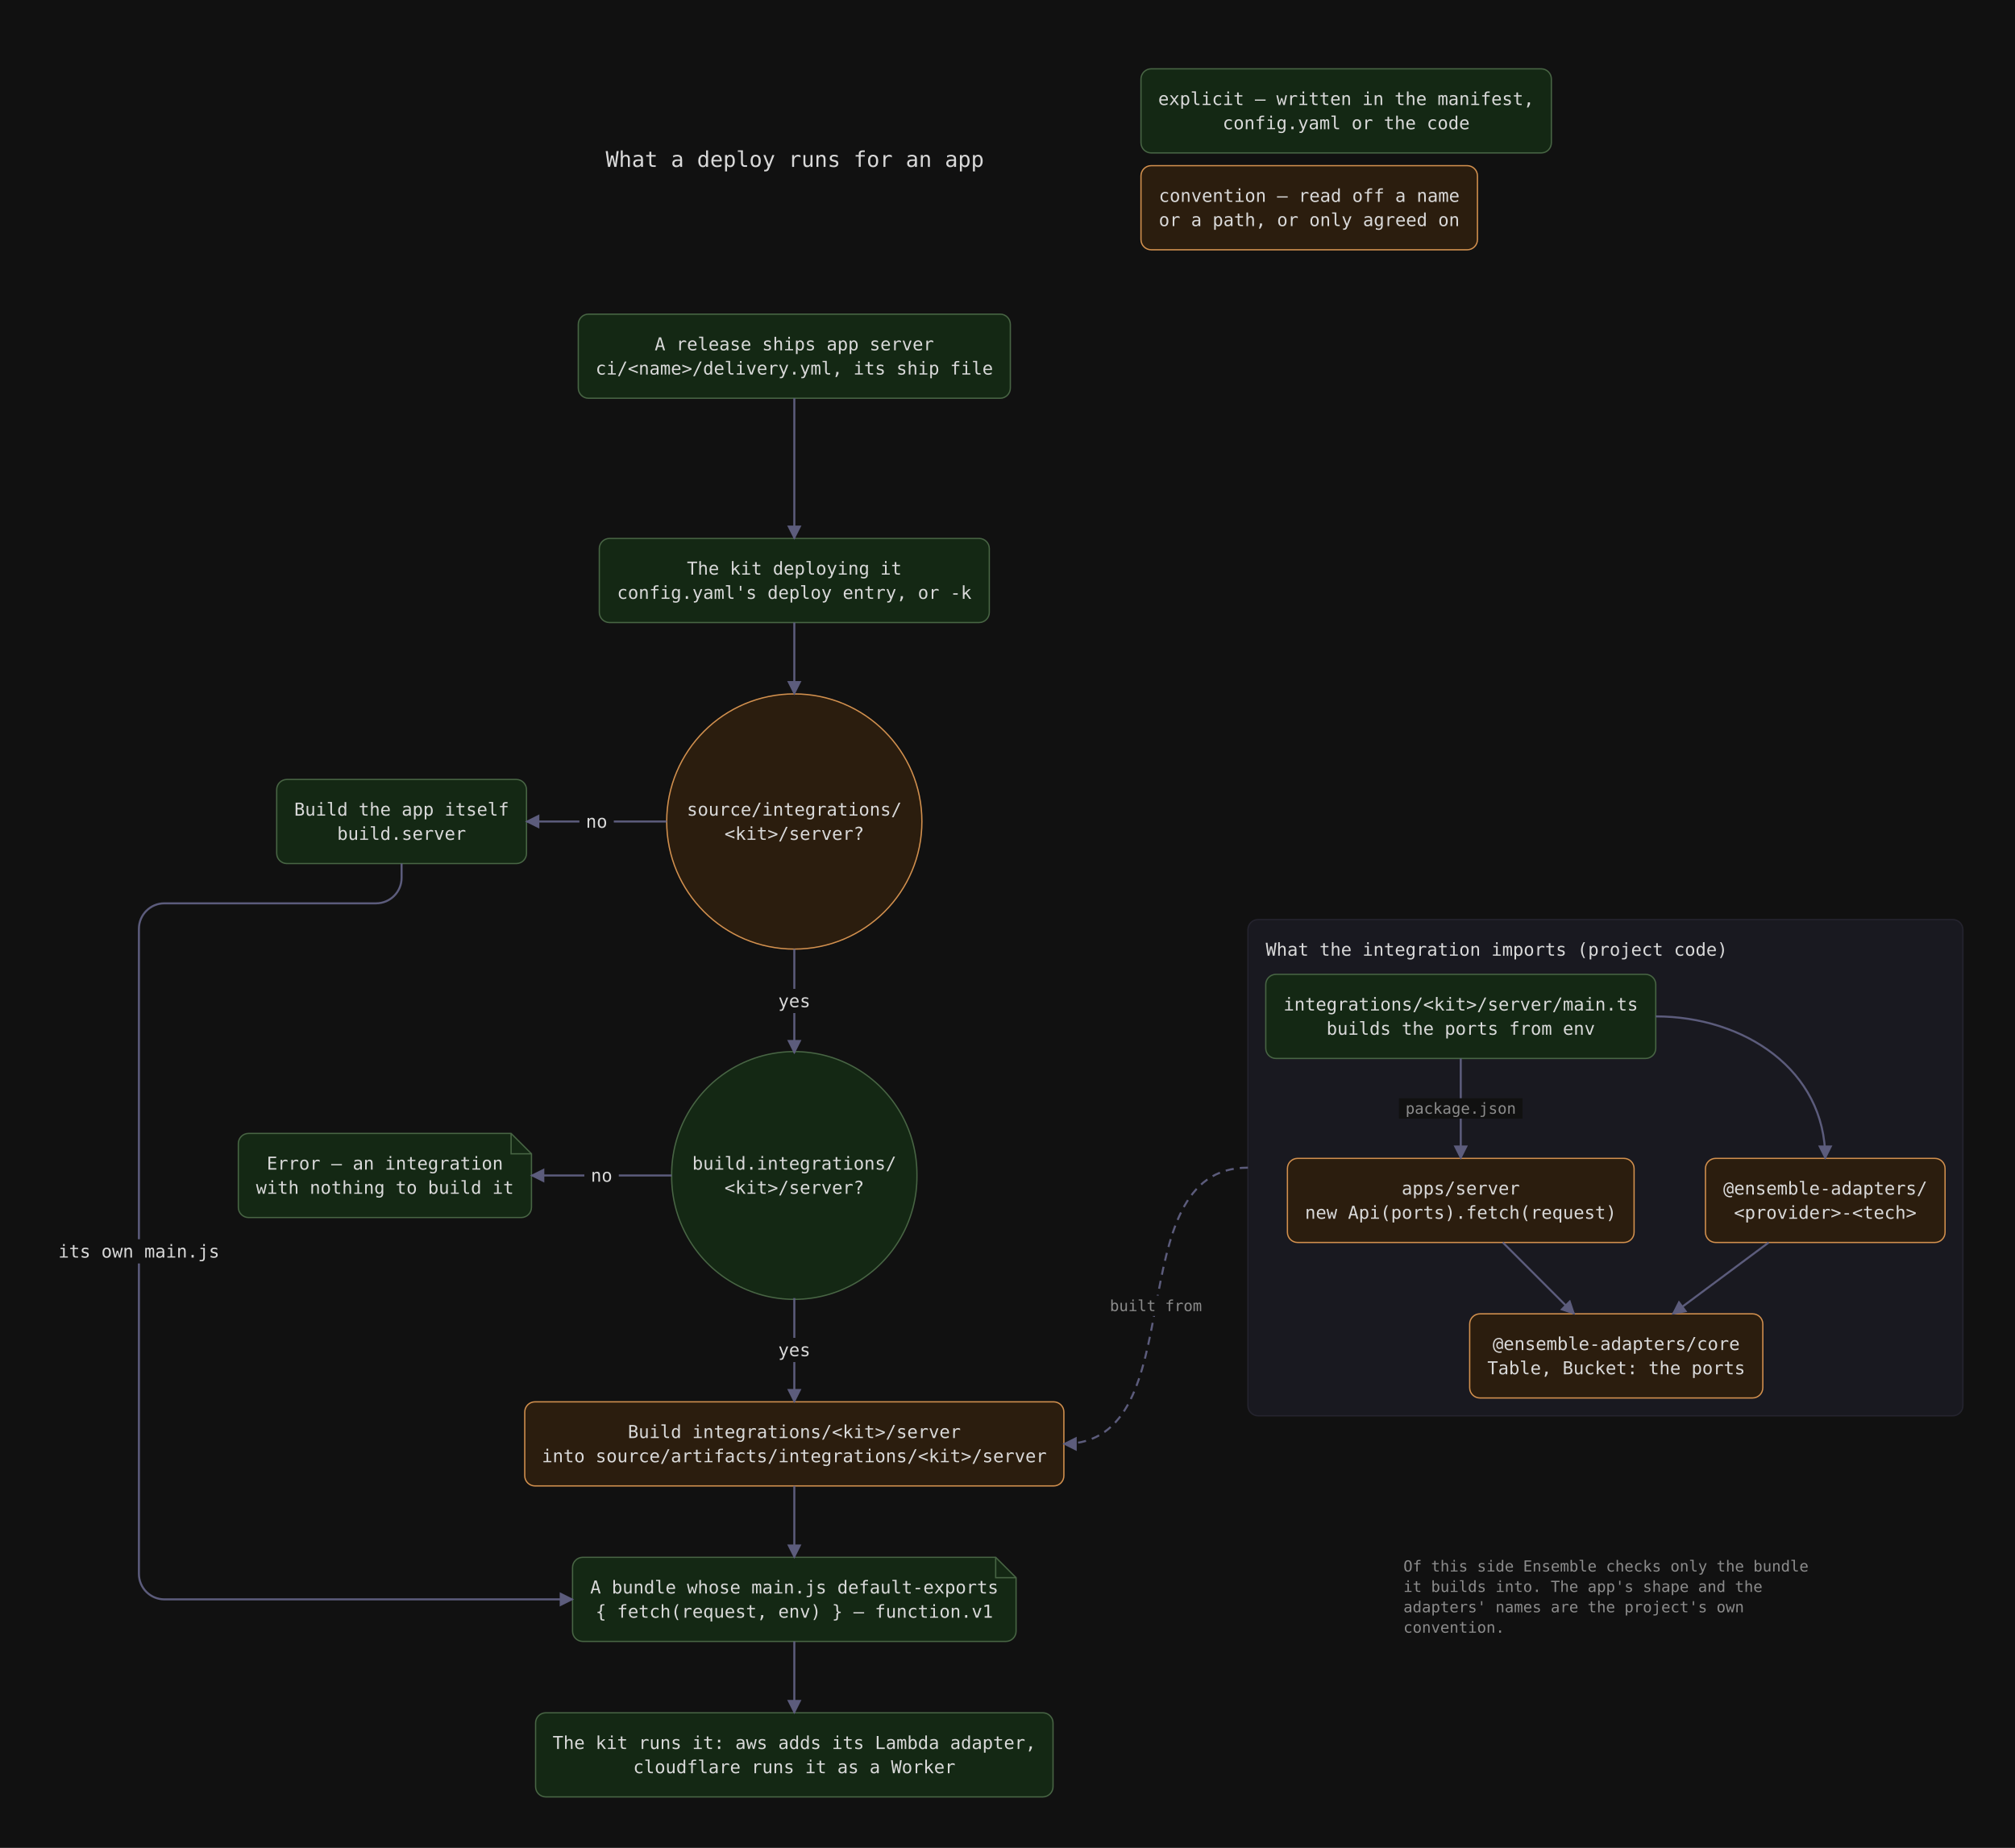
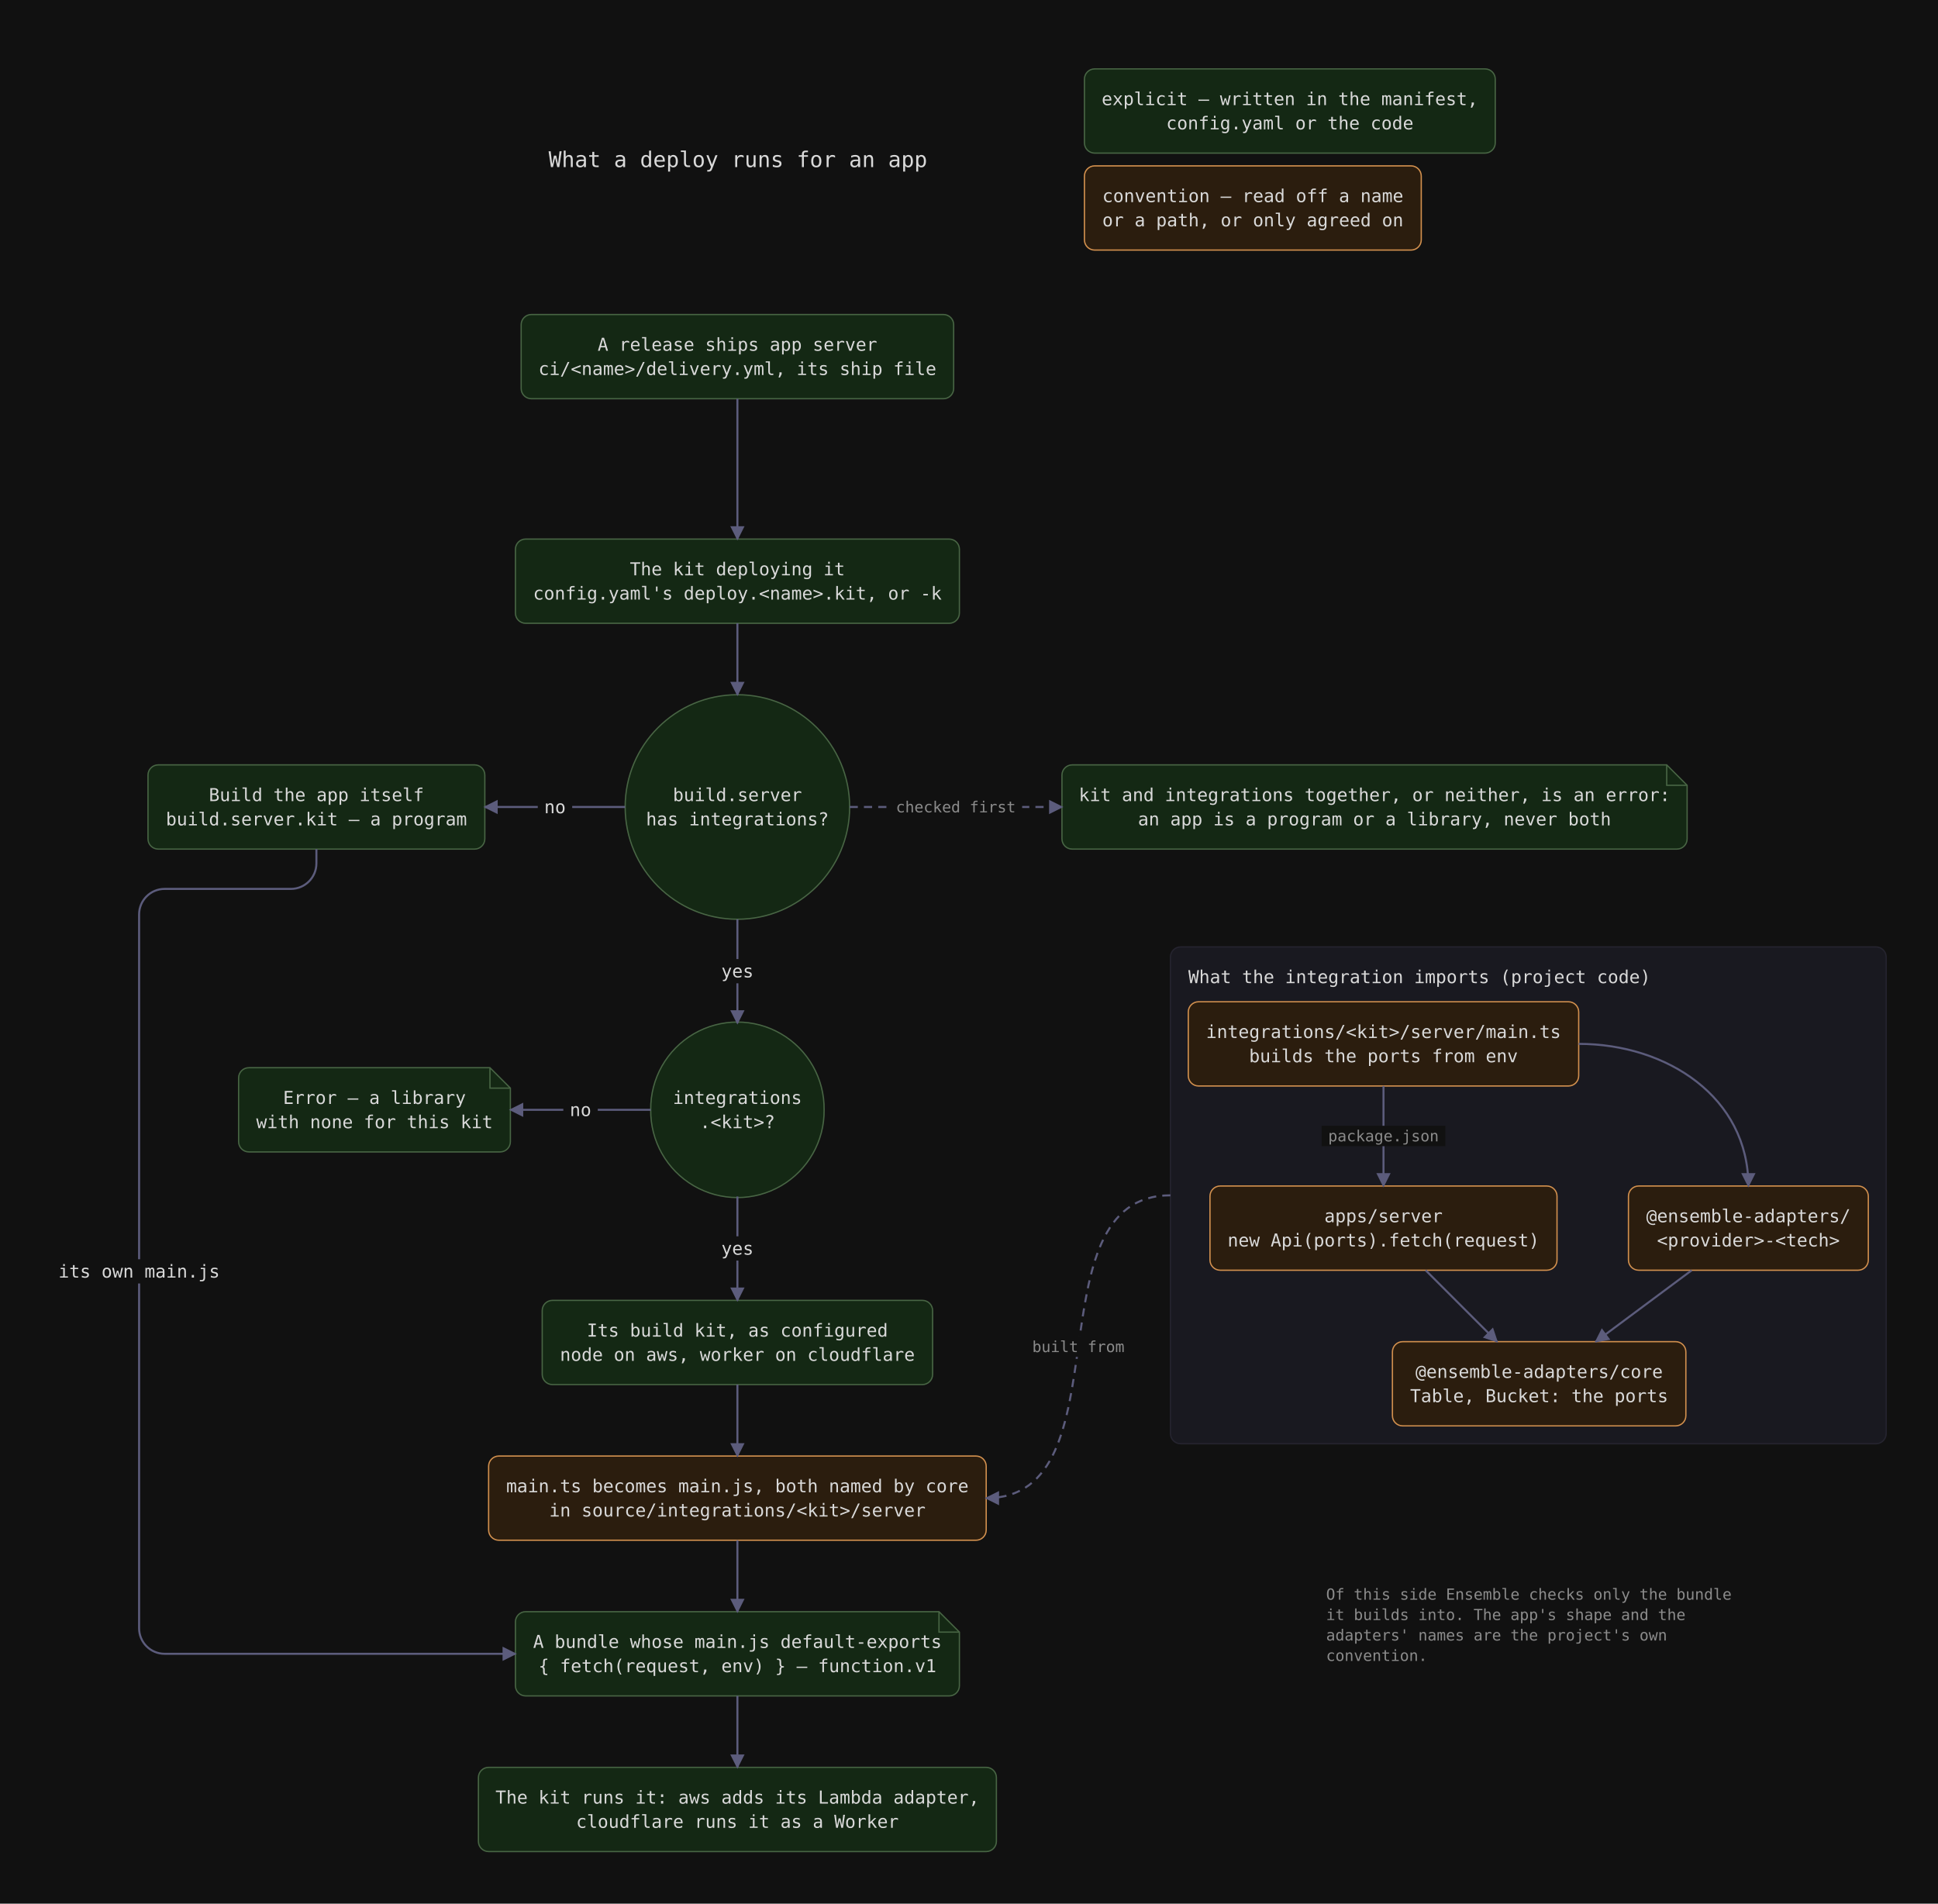
- <svg xmlns="http://www.w3.org/2000/svg" width="1581" height="1450" viewBox="-147 0 1581 1450" font-family="'DejaVu Sans Mono', 'Menlo', 'Consolas', 'Liberation Mono', 'Courier New', monospace" font-size="14px">
+ <svg xmlns="http://www.w3.org/2000/svg" width="1519" height="1492" viewBox="-76 0 1519 1492" font-family="'DejaVu Sans Mono', 'Menlo', 'Consolas', 'Liberation Mono', 'Courier New', monospace" font-size="14px">
  <defs>
    <marker id="arrow-5c5c7c" viewBox="0 0 10 10" refX="9" refY="5" markerWidth="7" markerHeight="7" orient="auto-start-reverse">
      <path d="M 0 0 L 10 5 L 0 10 z" fill="#5c5c7c" />
    </marker>
    <marker id="arrow-5c5c7c-back" viewBox="0 0 10 10" refX="9" refY="5" markerWidth="7" markerHeight="7" orient="auto-start-reverse">
      <path d="M 0 0 L 10 5 L 0 10 z" fill="#5c5c7c" />
    </marker>
  </defs>
-   <rect x="-147" y="0" width="1581" height="1450" fill="#111111" />
+   <rect x="-76" y="0" width="1519" height="1492" fill="#111111" />
  <g font-size="17px">
-     <text x="328.23" y="130.95" fill="#d9d9d9" text-anchor="start">What a deploy runs for an app</text>
+     <text x="353.98" y="130.95" fill="#d9d9d9" text-anchor="start">What a deploy runs for an app</text>
  </g>
-   <path d="M742.23 40 H1076.23 a8 8 0 0 1 8 8 V202 a8 8 0 0 1 -8 8 H742.23 a8 8 0 0 1 -8 -8 V48 a8 8 0 0 1 8 -8 Z" fill="none" stroke="none" />
-   <path d="M756.23 54 H1062.23 a8 8 0 0 1 8 8 V112 a8 8 0 0 1 -8 8 H756.23 a8 8 0 0 1 -8 -8 V62 a8 8 0 0 1 8 -8 Z" fill="#142814" stroke="#486544" />
-   <text x="909.23" y="82.4" fill="#d9d9d9" text-anchor="middle">explicit — written in the manifest,</text>
-   <text x="909.23" y="101.4" fill="#d9d9d9" text-anchor="middle">config.yaml or the code</text>
-   <path d="M756.23 130 H1004.23 a8 8 0 0 1 8 8 V188 a8 8 0 0 1 -8 8 H756.23 a8 8 0 0 1 -8 -8 V138 a8 8 0 0 1 8 -8 Z" fill="#2b1d0e" stroke="#d2904e" />
-   <text x="880.23" y="158.4" fill="#d9d9d9" text-anchor="middle">convention — read off a name</text>
-   <text x="880.23" y="177.4" fill="#d9d9d9" text-anchor="middle">or a path, or only agreed on</text>
-   <path d="M314.73 246.5 H637.73 a8 8 0 0 1 8 8 V304.5 a8 8 0 0 1 -8 8 H314.73 a8 8 0 0 1 -8 -8 V254.5 a8 8 0 0 1 8 -8 Z" fill="#142814" stroke="#486544" />
-   <text x="476.23" y="274.9" fill="#d9d9d9" text-anchor="middle">A release ships app server</text>
-   <text x="476.23" y="293.9" fill="#d9d9d9" text-anchor="middle">ci/&lt;name&gt;/delivery.yml, its ship file</text>
-   <path d="M331.23 422.5 H621.23 a8 8 0 0 1 8 8 V480.5 a8 8 0 0 1 -8 8 H331.23 a8 8 0 0 1 -8 -8 V430.5 a8 8 0 0 1 8 -8 Z" fill="#142814" stroke="#486544" />
-   <text x="476.23" y="450.9" fill="#d9d9d9" text-anchor="middle">The kit deploying it</text>
-   <text x="476.23" y="469.9" fill="#d9d9d9" text-anchor="middle">config.yaml's deploy entry, or -k</text>
-   <path d="M376.1 644.62 a100.12 100.12 0 1 0 200.24 0 a100.12 100.12 0 1 0 -200.24 0 Z" fill="#2b1d0e" stroke="#d2904e" />
-   <text x="476.23" y="640.02" fill="#d9d9d9" text-anchor="middle">source/integrations/</text>
-   <text x="476.23" y="659.02" fill="#d9d9d9" text-anchor="middle">&lt;kit&gt;/server?</text>
-   <path d="M78.1 611.62 H258.1 a8 8 0 0 1 8 8 V669.62 a8 8 0 0 1 -8 8 H78.1 a8 8 0 0 1 -8 -8 V619.62 a8 8 0 0 1 8 -8 Z" fill="#142814" stroke="#486544" />
-   <text x="168.1" y="640.02" fill="#d9d9d9" text-anchor="middle">Build the app itself</text>
-   <text x="168.1" y="659.02" fill="#d9d9d9" text-anchor="middle">build.server</text>
-   <path d="M380 922.37 a96.23 96.23 0 1 0 192.45 0 a96.23 96.23 0 1 0 -192.45 0 Z" fill="#142814" stroke="#486544" />
-   <text x="476.23" y="917.77" fill="#d9d9d9" text-anchor="middle">build.integrations/</text>
-   <text x="476.23" y="936.77" fill="#d9d9d9" text-anchor="middle">&lt;kit&gt;/server?</text>
-   <path d="M48 889.37 H254 L270 905.37 V947.37 a8 8 0 0 1 -8 8 H48 a8 8 0 0 1 -8 -8 V897.37 a8 8 0 0 1 8 -8 Z" fill="#142814" stroke="#486544" />
-   <path d="M254 889.37 V905.37 H270" fill="none" stroke="#486544" />
-   <text x="155" y="917.77" fill="#d9d9d9" text-anchor="middle">Error — an integration</text>
-   <text x="155" y="936.77" fill="#d9d9d9" text-anchor="middle">with nothing to build it</text>
-   <path d="M272.73 1099.99 H679.73 a8 8 0 0 1 8 8 V1157.99 a8 8 0 0 1 -8 8 H272.73 a8 8 0 0 1 -8 -8 V1107.99 a8 8 0 0 1 8 -8 Z" fill="#2b1d0e" stroke="#d2904e" />
-   <text x="476.23" y="1128.39" fill="#d9d9d9" text-anchor="middle">Build integrations/&lt;kit&gt;/server</text>
-   <text x="476.23" y="1147.39" fill="#d9d9d9" text-anchor="middle">into source/artifacts/integrations/&lt;kit&gt;/server</text>
-   <path d="M310.23 1221.99 H634.23 L650.23 1237.99 V1279.99 a8 8 0 0 1 -8 8 H310.23 a8 8 0 0 1 -8 -8 V1229.99 a8 8 0 0 1 8 -8 Z" fill="#142814" stroke="#486544" />
-   <path d="M634.23 1221.99 V1237.99 H650.23" fill="none" stroke="#486544" />
-   <text x="476.23" y="1250.39" fill="#d9d9d9" text-anchor="middle">A bundle whose main.js default-exports</text>
-   <text x="476.23" y="1269.39" fill="#d9d9d9" text-anchor="middle">{ fetch(request, env) } — function.v1</text>
-   <path d="M281.23 1343.99 H671.23 a8 8 0 0 1 8 8 V1401.99 a8 8 0 0 1 -8 8 H281.23 a8 8 0 0 1 -8 -8 V1351.99 a8 8 0 0 1 8 -8 Z" fill="#142814" stroke="#486544" />
-   <text x="476.23" y="1372.39" fill="#d9d9d9" text-anchor="middle">The kit runs it: aws adds its Lambda adapter,</text>
-   <text x="476.23" y="1391.39" fill="#d9d9d9" text-anchor="middle">cloudflare runs it as a Worker</text>
-   <path d="M840.13 721.55 H1385.13 a8 8 0 0 1 8 8 V1102.95 a8 8 0 0 1 -8 8 H840.13 a8 8 0 0 1 -8 -8 V729.55 a8 8 0 0 1 8 -8 Z" fill="#191920" stroke="#25242f" />
-   <text x="846.13" y="749.95" fill="#d9d9d9" text-anchor="start">What the integration imports (project code)</text>
-   <path d="M854.13 764.55 H1144.13 a8 8 0 0 1 8 8 V822.55 a8 8 0 0 1 -8 8 H854.13 a8 8 0 0 1 -8 -8 V772.55 a8 8 0 0 1 8 -8 Z" fill="#142814" stroke="#486544" />
-   <text x="999.13" y="792.95" fill="#d9d9d9" text-anchor="middle">integrations/&lt;kit&gt;/server/main.ts</text>
-   <text x="999.13" y="811.95" fill="#d9d9d9" text-anchor="middle">builds the ports from env</text>
-   <path d="M871.13 908.95 H1127.13 a8 8 0 0 1 8 8 V966.95 a8 8 0 0 1 -8 8 H871.13 a8 8 0 0 1 -8 -8 V916.95 a8 8 0 0 1 8 -8 Z" fill="#2b1d0e" stroke="#d2904e" />
-   <text x="999.13" y="937.35" fill="#d9d9d9" text-anchor="middle">apps/server</text>
-   <text x="999.13" y="956.35" fill="#d9d9d9" text-anchor="middle">new Api(ports).fetch(request)</text>
-   <path d="M1199.13 908.95 H1371.13 a8 8 0 0 1 8 8 V966.95 a8 8 0 0 1 -8 8 H1199.13 a8 8 0 0 1 -8 -8 V916.95 a8 8 0 0 1 8 -8 Z" fill="#2b1d0e" stroke="#d2904e" />
-   <text x="1285.13" y="937.35" fill="#d9d9d9" text-anchor="middle">@ensemble-adapters/</text>
-   <text x="1285.13" y="956.35" fill="#d9d9d9" text-anchor="middle">&lt;provider&gt;-&lt;tech&gt;</text>
-   <path d="M1014.13 1030.95 H1228.13 a8 8 0 0 1 8 8 V1088.95 a8 8 0 0 1 -8 8 H1014.13 a8 8 0 0 1 -8 -8 V1038.95 a8 8 0 0 1 8 -8 Z" fill="#2b1d0e" stroke="#d2904e" />
-   <text x="1121.13" y="1059.35" fill="#d9d9d9" text-anchor="middle">@ensemble-adapters/core</text>
-   <text x="1121.13" y="1078.35" fill="#d9d9d9" text-anchor="middle">Table, Bucket: the ports</text>
+   <path d="M767.98 40 H1101.98 a8 8 0 0 1 8 8 V202 a8 8 0 0 1 -8 8 H767.98 a8 8 0 0 1 -8 -8 V48 a8 8 0 0 1 8 -8 Z" fill="none" stroke="none" />
+   <path d="M781.98 54 H1087.98 a8 8 0 0 1 8 8 V112 a8 8 0 0 1 -8 8 H781.98 a8 8 0 0 1 -8 -8 V62 a8 8 0 0 1 8 -8 Z" fill="#142814" stroke="#486544" />
+   <text x="934.98" y="82.4" fill="#d9d9d9" text-anchor="middle">explicit — written in the manifest,</text>
+   <text x="934.98" y="101.4" fill="#d9d9d9" text-anchor="middle">config.yaml or the code</text>
+   <path d="M781.98 130 H1029.98 a8 8 0 0 1 8 8 V188 a8 8 0 0 1 -8 8 H781.98 a8 8 0 0 1 -8 -8 V138 a8 8 0 0 1 8 -8 Z" fill="#2b1d0e" stroke="#d2904e" />
+   <text x="905.98" y="158.4" fill="#d9d9d9" text-anchor="middle">convention — read off a name</text>
+   <text x="905.98" y="177.4" fill="#d9d9d9" text-anchor="middle">or a path, or only agreed on</text>
+   <path d="M340.48 246.5 H663.48 a8 8 0 0 1 8 8 V304.5 a8 8 0 0 1 -8 8 H340.48 a8 8 0 0 1 -8 -8 V254.5 a8 8 0 0 1 8 -8 Z" fill="#142814" stroke="#486544" />
+   <text x="501.98" y="274.9" fill="#d9d9d9" text-anchor="middle">A release ships app server</text>
+   <text x="501.98" y="293.9" fill="#d9d9d9" text-anchor="middle">ci/&lt;name&gt;/delivery.yml, its ship file</text>
+   <path d="M335.98 422.5 H667.98 a8 8 0 0 1 8 8 V480.5 a8 8 0 0 1 -8 8 H335.98 a8 8 0 0 1 -8 -8 V430.5 a8 8 0 0 1 8 -8 Z" fill="#142814" stroke="#486544" />
+   <text x="501.98" y="450.9" fill="#d9d9d9" text-anchor="middle">The kit deploying it</text>
+   <text x="501.98" y="469.9" fill="#d9d9d9" text-anchor="middle">config.yaml's deploy.&lt;name&gt;.kit, or -k</text>
+   <path d="M414 632.48 a87.98 87.98 0 1 0 175.96 0 a87.98 87.98 0 1 0 -175.96 0 Z" fill="#142814" stroke="#486544" />
+   <text x="501.98" y="627.88" fill="#d9d9d9" text-anchor="middle">build.server</text>
+   <text x="501.98" y="646.88" fill="#d9d9d9" text-anchor="middle">has integrations?</text>
+   <path d="M48 599.48 H296 a8 8 0 0 1 8 8 V657.48 a8 8 0 0 1 -8 8 H48 a8 8 0 0 1 -8 -8 V607.48 a8 8 0 0 1 8 -8 Z" fill="#142814" stroke="#486544" />
+   <text x="172" y="627.88" fill="#d9d9d9" text-anchor="middle">Build the app itself</text>
+   <text x="172" y="646.88" fill="#d9d9d9" text-anchor="middle">build.server.kit — a program</text>
+   <path d="M434.03 869.82 a67.96 67.96 0 1 0 135.91 0 a67.96 67.96 0 1 0 -135.91 0 Z" fill="#142814" stroke="#486544" />
+   <text x="501.98" y="865.22" fill="#d9d9d9" text-anchor="middle">integrations</text>
+   <text x="501.98" y="884.22" fill="#d9d9d9" text-anchor="middle">.&lt;kit&gt;?</text>
+   <path d="M119.03 836.82 H308.03 L324.03 852.82 V894.82 a8 8 0 0 1 -8 8 H119.03 a8 8 0 0 1 -8 -8 V844.82 a8 8 0 0 1 8 -8 Z" fill="#142814" stroke="#486544" />
+   <path d="M308.03 836.82 V852.82 H324.03" fill="none" stroke="#486544" />
+   <text x="217.53" y="865.22" fill="#d9d9d9" text-anchor="middle">Error — a library</text>
+   <text x="217.53" y="884.22" fill="#d9d9d9" text-anchor="middle">with none for this kit</text>
+   <path d="M356.98 1019.17 H646.98 a8 8 0 0 1 8 8 V1077.17 a8 8 0 0 1 -8 8 H356.98 a8 8 0 0 1 -8 -8 V1027.17 a8 8 0 0 1 8 -8 Z" fill="#142814" stroke="#486544" />
+   <text x="501.98" y="1047.57" fill="#d9d9d9" text-anchor="middle">Its build kit, as configured</text>
+   <text x="501.98" y="1066.57" fill="#d9d9d9" text-anchor="middle">node on aws, worker on cloudflare</text>
+   <path d="M314.98 1141.17 H688.98 a8 8 0 0 1 8 8 V1199.17 a8 8 0 0 1 -8 8 H314.98 a8 8 0 0 1 -8 -8 V1149.17 a8 8 0 0 1 8 -8 Z" fill="#2b1d0e" stroke="#d2904e" />
+   <text x="501.98" y="1169.57" fill="#d9d9d9" text-anchor="middle">main.ts becomes main.js, both named by core</text>
+   <text x="501.98" y="1188.57" fill="#d9d9d9" text-anchor="middle">in source/integrations/&lt;kit&gt;/server</text>
+   <path d="M335.98 1263.17 H659.98 L675.98 1279.17 V1321.17 a8 8 0 0 1 -8 8 H335.98 a8 8 0 0 1 -8 -8 V1271.17 a8 8 0 0 1 8 -8 Z" fill="#142814" stroke="#486544" />
+   <path d="M659.98 1263.17 V1279.17 H675.98" fill="none" stroke="#486544" />
+   <text x="501.98" y="1291.57" fill="#d9d9d9" text-anchor="middle">A bundle whose main.js default-exports</text>
+   <text x="501.98" y="1310.57" fill="#d9d9d9" text-anchor="middle">{ fetch(request, env) } — function.v1</text>
+   <path d="M306.98 1385.17 H696.98 a8 8 0 0 1 8 8 V1443.17 a8 8 0 0 1 -8 8 H306.98 a8 8 0 0 1 -8 -8 V1393.17 a8 8 0 0 1 8 -8 Z" fill="#142814" stroke="#486544" />
+   <text x="501.98" y="1413.57" fill="#d9d9d9" text-anchor="middle">The kit runs it: aws adds its Lambda adapter,</text>
+   <text x="501.98" y="1432.57" fill="#d9d9d9" text-anchor="middle">cloudflare runs it as a Worker</text>
+   <path d="M849.38 742.14 H1394.38 a8 8 0 0 1 8 8 V1123.54 a8 8 0 0 1 -8 8 H849.38 a8 8 0 0 1 -8 -8 V750.14 a8 8 0 0 1 8 -8 Z" fill="#191920" stroke="#25242f" />
+   <text x="855.38" y="770.54" fill="#d9d9d9" text-anchor="start">What the integration imports (project code)</text>
+   <path d="M863.38 785.14 H1153.38 a8 8 0 0 1 8 8 V843.14 a8 8 0 0 1 -8 8 H863.38 a8 8 0 0 1 -8 -8 V793.14 a8 8 0 0 1 8 -8 Z" fill="#2b1d0e" stroke="#d2904e" />
+   <text x="1008.38" y="813.54" fill="#d9d9d9" text-anchor="middle">integrations/&lt;kit&gt;/server/main.ts</text>
+   <text x="1008.38" y="832.54" fill="#d9d9d9" text-anchor="middle">builds the ports from env</text>
+   <path d="M880.38 929.54 H1136.38 a8 8 0 0 1 8 8 V987.54 a8 8 0 0 1 -8 8 H880.38 a8 8 0 0 1 -8 -8 V937.54 a8 8 0 0 1 8 -8 Z" fill="#2b1d0e" stroke="#d2904e" />
+   <text x="1008.38" y="957.94" fill="#d9d9d9" text-anchor="middle">apps/server</text>
+   <text x="1008.38" y="976.94" fill="#d9d9d9" text-anchor="middle">new Api(ports).fetch(request)</text>
+   <path d="M1208.38 929.54 H1380.38 a8 8 0 0 1 8 8 V987.54 a8 8 0 0 1 -8 8 H1208.38 a8 8 0 0 1 -8 -8 V937.54 a8 8 0 0 1 8 -8 Z" fill="#2b1d0e" stroke="#d2904e" />
+   <text x="1294.38" y="957.94" fill="#d9d9d9" text-anchor="middle">@ensemble-adapters/</text>
+   <text x="1294.38" y="976.94" fill="#d9d9d9" text-anchor="middle">&lt;provider&gt;-&lt;tech&gt;</text>
+   <path d="M1023.38 1051.54 H1237.38 a8 8 0 0 1 8 8 V1109.54 a8 8 0 0 1 -8 8 H1023.38 a8 8 0 0 1 -8 -8 V1059.54 a8 8 0 0 1 8 -8 Z" fill="#2b1d0e" stroke="#d2904e" />
+   <text x="1130.38" y="1079.94" fill="#d9d9d9" text-anchor="middle">@ensemble-adapters/core</text>
+   <text x="1130.38" y="1098.94" fill="#d9d9d9" text-anchor="middle">Table, Bucket: the ports</text>
  <g font-size="12px">
-     <text x="954.13" y="1233.15" fill="#8b8b8b" text-anchor="start">Of this side Ensemble checks only the bundle</text>
-     <text x="954.13" y="1249.15" fill="#8b8b8b" text-anchor="start">it builds into. The app's shape and the</text>
-     <text x="954.13" y="1265.15" fill="#8b8b8b" text-anchor="start">adapters' names are the project's own</text>
-     <text x="954.13" y="1281.15" fill="#8b8b8b" text-anchor="start">convention.</text>
+     <text x="963.38" y="1253.74" fill="#8b8b8b" text-anchor="start">Of this side Ensemble checks only the bundle</text>
+     <text x="963.38" y="1269.74" fill="#8b8b8b" text-anchor="start">it builds into. The app's shape and the</text>
+     <text x="963.38" y="1285.74" fill="#8b8b8b" text-anchor="start">adapters' names are the project's own</text>
+     <text x="963.38" y="1301.74" fill="#8b8b8b" text-anchor="start">convention.</text>
  </g>
-   <line x1="476.23" y1="312.5" x2="476.23" y2="422.5" stroke="#5c5c7c" stroke-width="1.6" marker-end="url(#arrow-5c5c7c)" />
-   <line x1="476.23" y1="488.5" x2="476.23" y2="544.5" stroke="#5c5c7c" stroke-width="1.6" marker-end="url(#arrow-5c5c7c)" />
-   <path d="M 376.1 644.62 C 332.1 644.62, 310.1 644.62, 266.1 644.62" fill="none" stroke="#5c5c7c" stroke-width="1.6" marker-end="url(#arrow-5c5c7c)" />
-   <rect x="307.6" y="635.12" width="27" height="19" fill="#111111" />
-   <text x="321.1" y="649.52" fill="#d9d9d9" text-anchor="middle">no</text>
-   <line x1="476.23" y1="744.74" x2="476.23" y2="826.14" stroke="#5c5c7c" stroke-width="1.6" marker-end="url(#arrow-5c5c7c)" />
-   <rect x="458.23" y="775.94" width="36" height="19" fill="#111111" />
-   <text x="476.23" y="790.34" fill="#d9d9d9" text-anchor="middle">yes</text>
-   <path d="M 380 922.37 C 336 922.37, 314 922.37, 270 922.37" fill="none" stroke="#5c5c7c" stroke-width="1.6" marker-end="url(#arrow-5c5c7c)" />
-   <rect x="311.5" y="912.87" width="27" height="19" fill="#111111" />
-   <text x="325" y="927.27" fill="#d9d9d9" text-anchor="middle">no</text>
-   <line x1="476.23" y1="1018.59" x2="476.23" y2="1099.99" stroke="#5c5c7c" stroke-width="1.6" marker-end="url(#arrow-5c5c7c)" />
-   <rect x="458.23" y="1049.79" width="36" height="19" fill="#111111" />
-   <text x="476.23" y="1064.19" fill="#d9d9d9" text-anchor="middle">yes</text>
-   <line x1="476.23" y1="1165.99" x2="476.23" y2="1221.99" stroke="#5c5c7c" stroke-width="1.6" marker-end="url(#arrow-5c5c7c)" />
-   <path d="M 168.1 677.62 L 168.1 688.82 C 168.1 699.87, 159.15 708.82, 148.1 708.82 L -18 708.82 C -29.05 708.82, -38 717.78, -38 728.82 L -38 1234.99 C -38 1246.04, -29.05 1254.99, -18 1254.99 L 302.23 1254.99" fill="none" stroke="#5c5c7c" stroke-width="1.6" marker-end="url(#arrow-5c5c7c)" />
-   <rect x="-106" y="972.41" width="136" height="19" fill="#111111" />
-   <text x="-38" y="986.81" fill="#d9d9d9" text-anchor="middle">its own main.js</text>
-   <line x1="476.23" y1="1287.99" x2="476.23" y2="1343.99" stroke="#5c5c7c" stroke-width="1.6" marker-end="url(#arrow-5c5c7c)" />
-   <line x1="999.13" y1="830.55" x2="999.13" y2="908.95" stroke="#5c5c7c" stroke-width="1.6" marker-end="url(#arrow-5c5c7c)" />
-   <rect x="950.63" y="861.75" width="97" height="16" fill="#111111" />
+   <path d="M764.36 599.48 H1230.36 L1246.36 615.48 V657.48 a8 8 0 0 1 -8 8 H764.36 a8 8 0 0 1 -8 -8 V607.48 a8 8 0 0 1 8 -8 Z" fill="#142814" stroke="#486544" />
+   <path d="M1230.36 599.48 V615.48 H1246.36" fill="none" stroke="#486544" />
+   <text x="1001.36" y="627.88" fill="#d9d9d9" text-anchor="middle">kit and integrations together, or neither, is an error:</text>
+   <text x="1001.36" y="646.88" fill="#d9d9d9" text-anchor="middle">an app is a program or a library, never both</text>
+   <line x1="501.98" y1="312.5" x2="501.98" y2="422.5" stroke="#5c5c7c" stroke-width="1.6" marker-end="url(#arrow-5c5c7c)" />
+   <line x1="501.98" y1="488.5" x2="501.98" y2="544.5" stroke="#5c5c7c" stroke-width="1.6" marker-end="url(#arrow-5c5c7c)" />
+   <path d="M 414 632.48 C 370 632.48, 348 632.48, 304 632.48" fill="none" stroke="#5c5c7c" stroke-width="1.6" marker-end="url(#arrow-5c5c7c)" />
+   <rect x="345.5" y="622.98" width="27" height="19" fill="#111111" />
+   <text x="359" y="637.38" fill="#d9d9d9" text-anchor="middle">no</text>
+   <line x1="501.98" y1="720.46" x2="501.98" y2="801.86" stroke="#5c5c7c" stroke-width="1.6" marker-end="url(#arrow-5c5c7c)" />
+   <rect x="483.98" y="751.66" width="36" height="19" fill="#111111" />
+   <text x="501.98" y="766.06" fill="#d9d9d9" text-anchor="middle">yes</text>
+   <path d="M 434.03 869.82 C 390.03 869.82, 368.03 869.82, 324.03 869.82" fill="none" stroke="#5c5c7c" stroke-width="1.6" marker-end="url(#arrow-5c5c7c)" />
+   <rect x="365.53" y="860.32" width="27" height="19" fill="#111111" />
+   <text x="379.03" y="874.72" fill="#d9d9d9" text-anchor="middle">no</text>
+   <line x1="501.98" y1="937.77" x2="501.98" y2="1019.17" stroke="#5c5c7c" stroke-width="1.6" marker-end="url(#arrow-5c5c7c)" />
+   <rect x="483.98" y="968.97" width="36" height="19" fill="#111111" />
+   <text x="501.98" y="983.37" fill="#d9d9d9" text-anchor="middle">yes</text>
+   <line x1="501.98" y1="1085.17" x2="501.98" y2="1141.17" stroke="#5c5c7c" stroke-width="1.6" marker-end="url(#arrow-5c5c7c)" />
+   <line x1="501.98" y1="1207.17" x2="501.98" y2="1263.17" stroke="#5c5c7c" stroke-width="1.6" marker-end="url(#arrow-5c5c7c)" />
+   <path d="M 172 665.48 L 172 676.68 C 172 687.73, 163.05 696.68, 152 696.68 L 53.03 696.68 C 41.98 696.68, 33.03 705.64, 33.03 716.68 L 33.03 1276.17 C 33.03 1287.22, 41.98 1296.17, 53.03 1296.17 L 327.98 1296.17" fill="none" stroke="#5c5c7c" stroke-width="1.6" marker-end="url(#arrow-5c5c7c)" />
+   <rect x="-34.97" y="986.93" width="136" height="19" fill="#111111" />
+   <text x="33.03" y="1001.33" fill="#d9d9d9" text-anchor="middle">its own main.js</text>
+   <line x1="501.98" y1="1329.17" x2="501.98" y2="1385.17" stroke="#5c5c7c" stroke-width="1.6" marker-end="url(#arrow-5c5c7c)" />
+   <path d="M 589.96 632.48 C 656.52 632.48, 689.8 632.48, 756.36 632.48" fill="none" stroke="#5c5c7c" stroke-width="1.6" stroke-dasharray="6.4 4.8" marker-end="url(#arrow-5c5c7c)" />
+   <rect x="621.16" y="624.48" width="104" height="16" fill="#111111" />
  <g font-size="12px">
-     <text x="999.13" y="873.95" fill="#8b8b8b" text-anchor="middle">package.json</text>
+     <text x="673.16" y="636.68" fill="#8b8b8b" text-anchor="middle">checked first</text>
  </g>
-   <path d="M 1152.13 797.55 C 1221.52 797.55, 1285.13 839.55, 1285.13 908.95" fill="none" stroke="#5c5c7c" stroke-width="1.6" marker-end="url(#arrow-5c5c7c)" />
-   <line x1="1032.13" y1="974.95" x2="1088.13" y2="1030.95" stroke="#5c5c7c" stroke-width="1.6" marker-end="url(#arrow-5c5c7c)" />
-   <line x1="1240.76" y1="974.95" x2="1165.49" y2="1030.95" stroke="#5c5c7c" stroke-width="1.6" marker-end="url(#arrow-5c5c7c)" />
-   <path d="M 832.13 916.25 C 727.95 916.25, 791.9 1132.99, 687.73 1132.99" fill="none" stroke="#5c5c7c" stroke-width="1.6" stroke-dasharray="6.4 4.8" marker-end="url(#arrow-5c5c7c)" />
-   <rect x="718.93" y="1016.62" width="82" height="16" fill="#111111" />
+   <line x1="1008.38" y1="851.14" x2="1008.38" y2="929.54" stroke="#5c5c7c" stroke-width="1.6" marker-end="url(#arrow-5c5c7c)" />
+   <rect x="959.88" y="882.34" width="97" height="16" fill="#111111" />
  <g font-size="12px">
-     <text x="759.93" y="1028.82" fill="#8b8b8b" text-anchor="middle">built from</text>
+     <text x="1008.38" y="894.54" fill="#8b8b8b" text-anchor="middle">package.json</text>
+   </g>
+   <path d="M 1161.38 818.14 C 1230.78 818.14, 1294.38 860.14, 1294.38 929.54" fill="none" stroke="#5c5c7c" stroke-width="1.6" marker-end="url(#arrow-5c5c7c)" />
+   <line x1="1041.38" y1="995.54" x2="1097.38" y2="1051.54" stroke="#5c5c7c" stroke-width="1.6" marker-end="url(#arrow-5c5c7c)" />
+   <line x1="1250.02" y1="995.54" x2="1174.74" y2="1051.54" stroke="#5c5c7c" stroke-width="1.6" marker-end="url(#arrow-5c5c7c)" />
+   <path d="M 841.38 936.84 C 730.26 936.84, 808.11 1174.17, 696.98 1174.17" fill="none" stroke="#5c5c7c" stroke-width="1.6" stroke-dasharray="6.4 4.8" marker-end="url(#arrow-5c5c7c)" />
+   <rect x="728.18" y="1047.51" width="82" height="16" fill="#111111" />
+   <g font-size="12px">
+     <text x="769.18" y="1059.71" fill="#8b8b8b" text-anchor="middle">built from</text>
  </g>
</svg>
